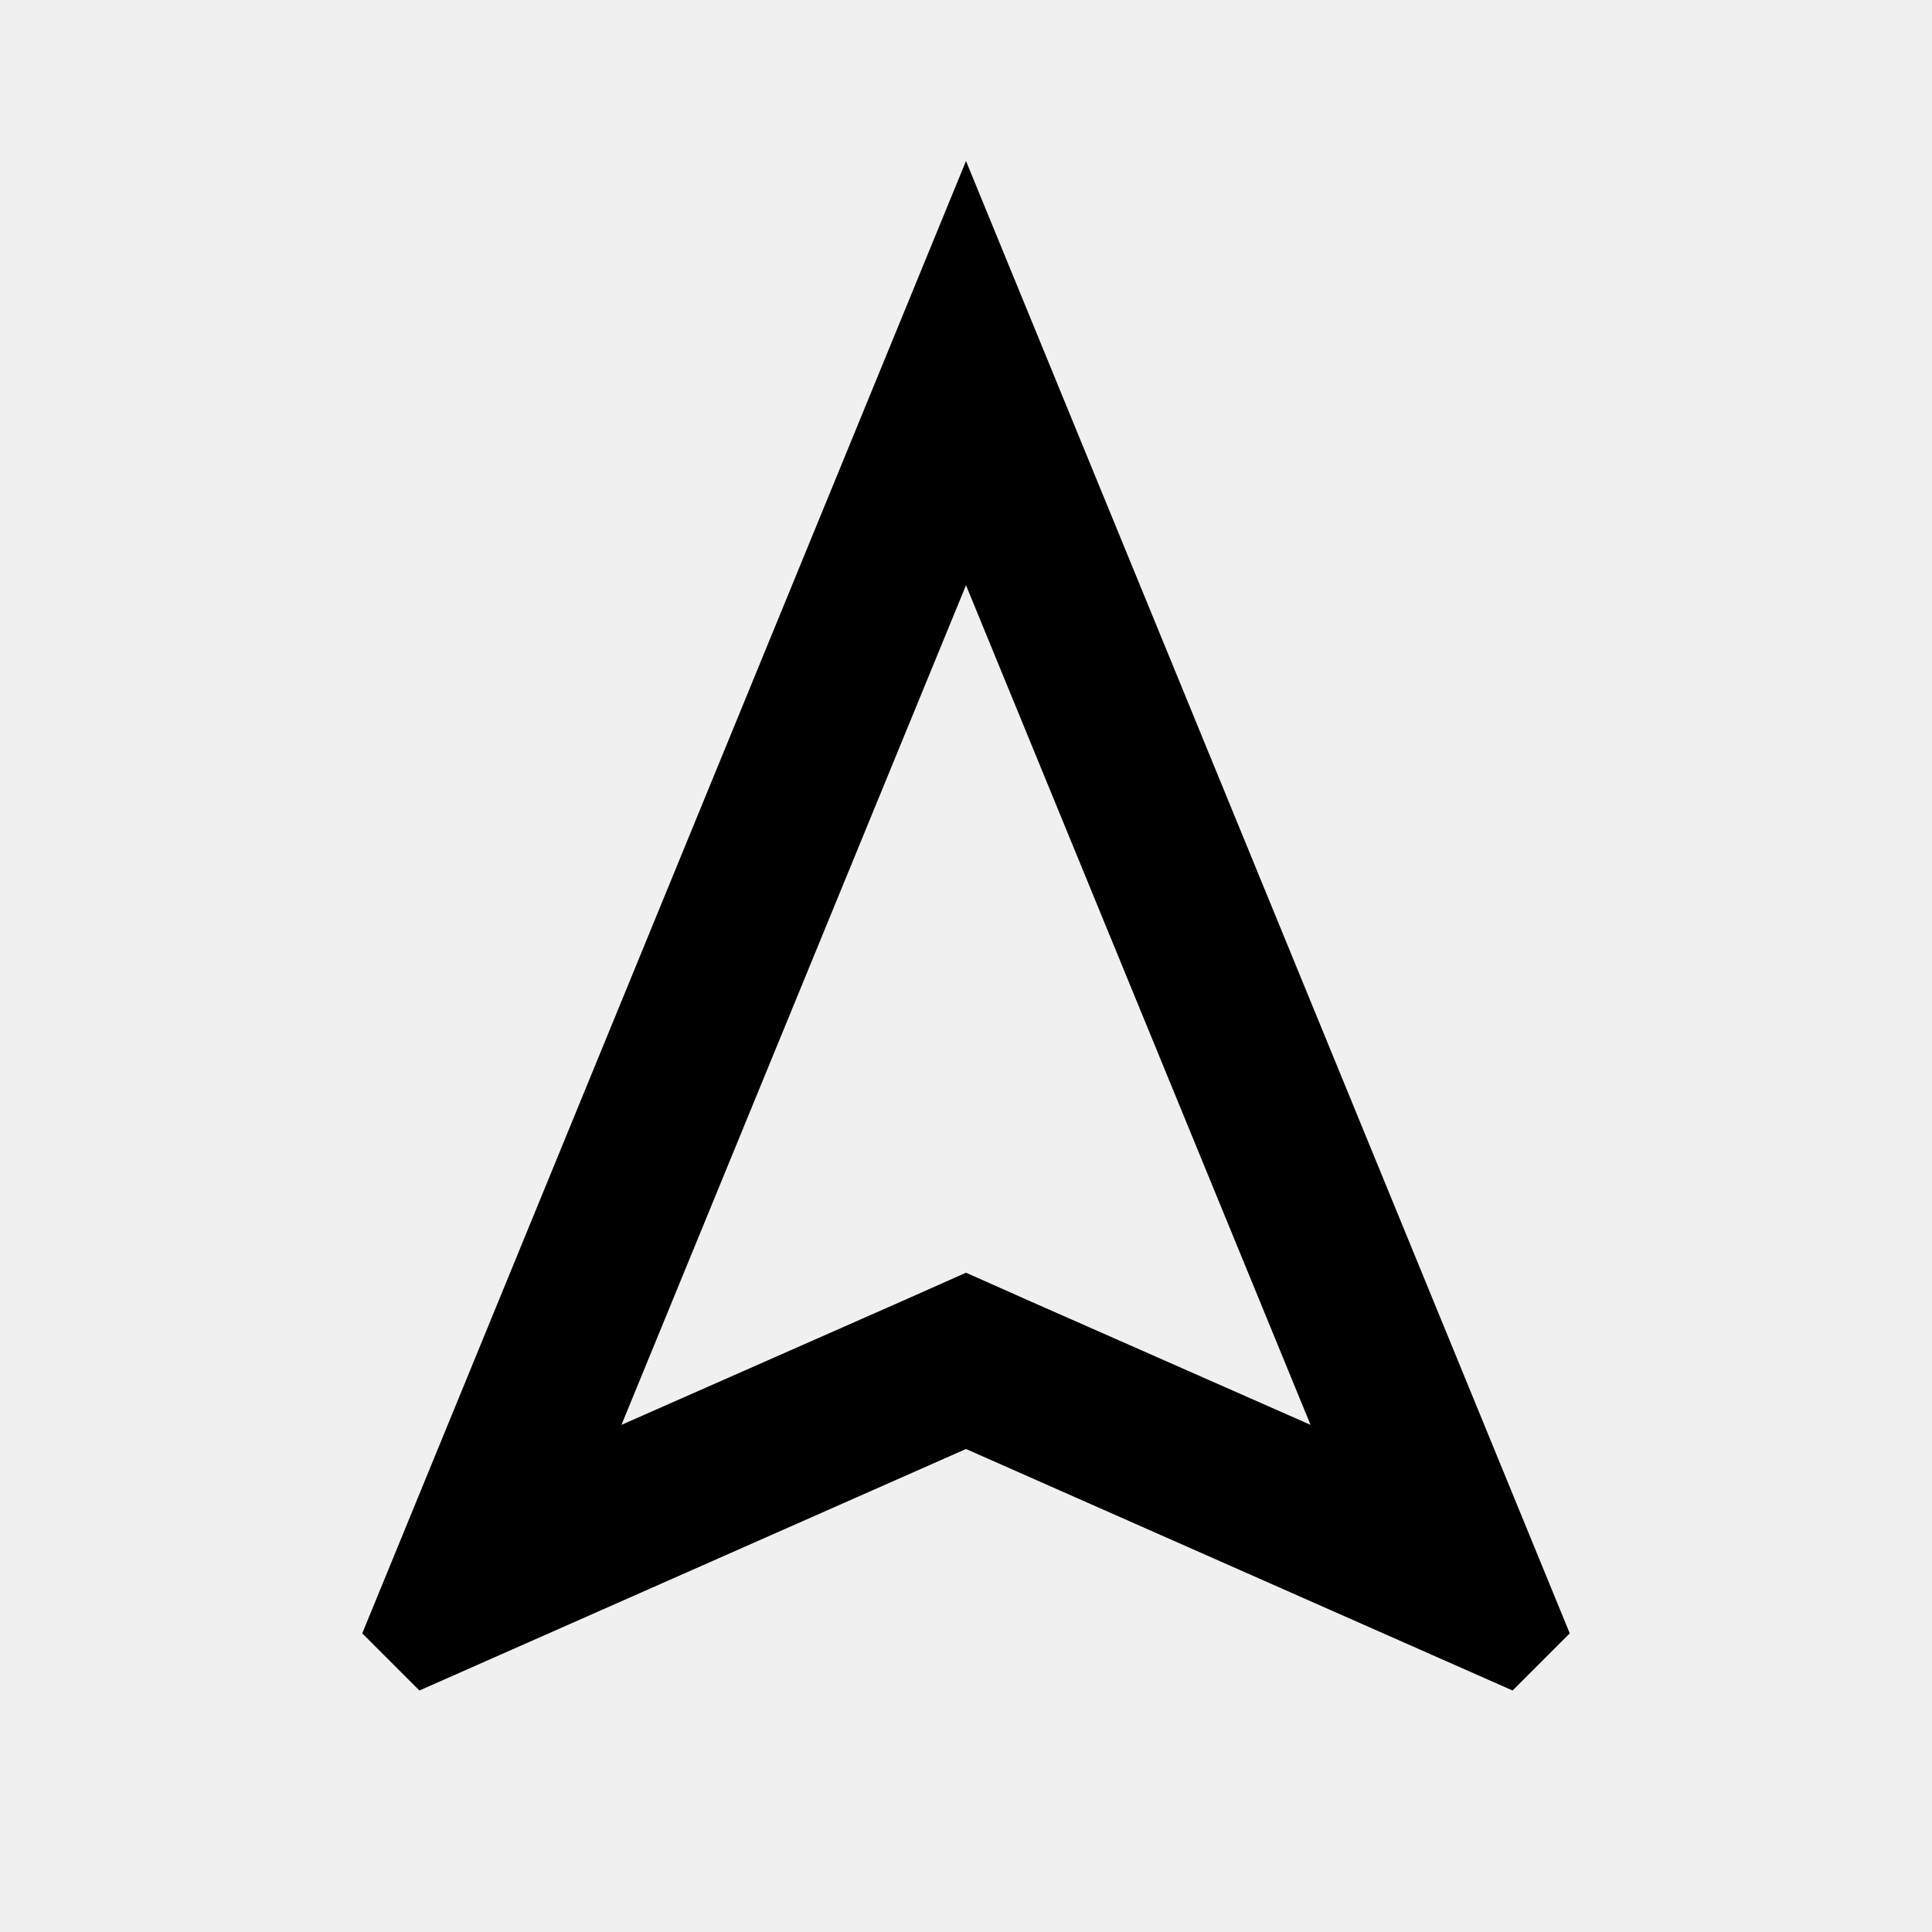
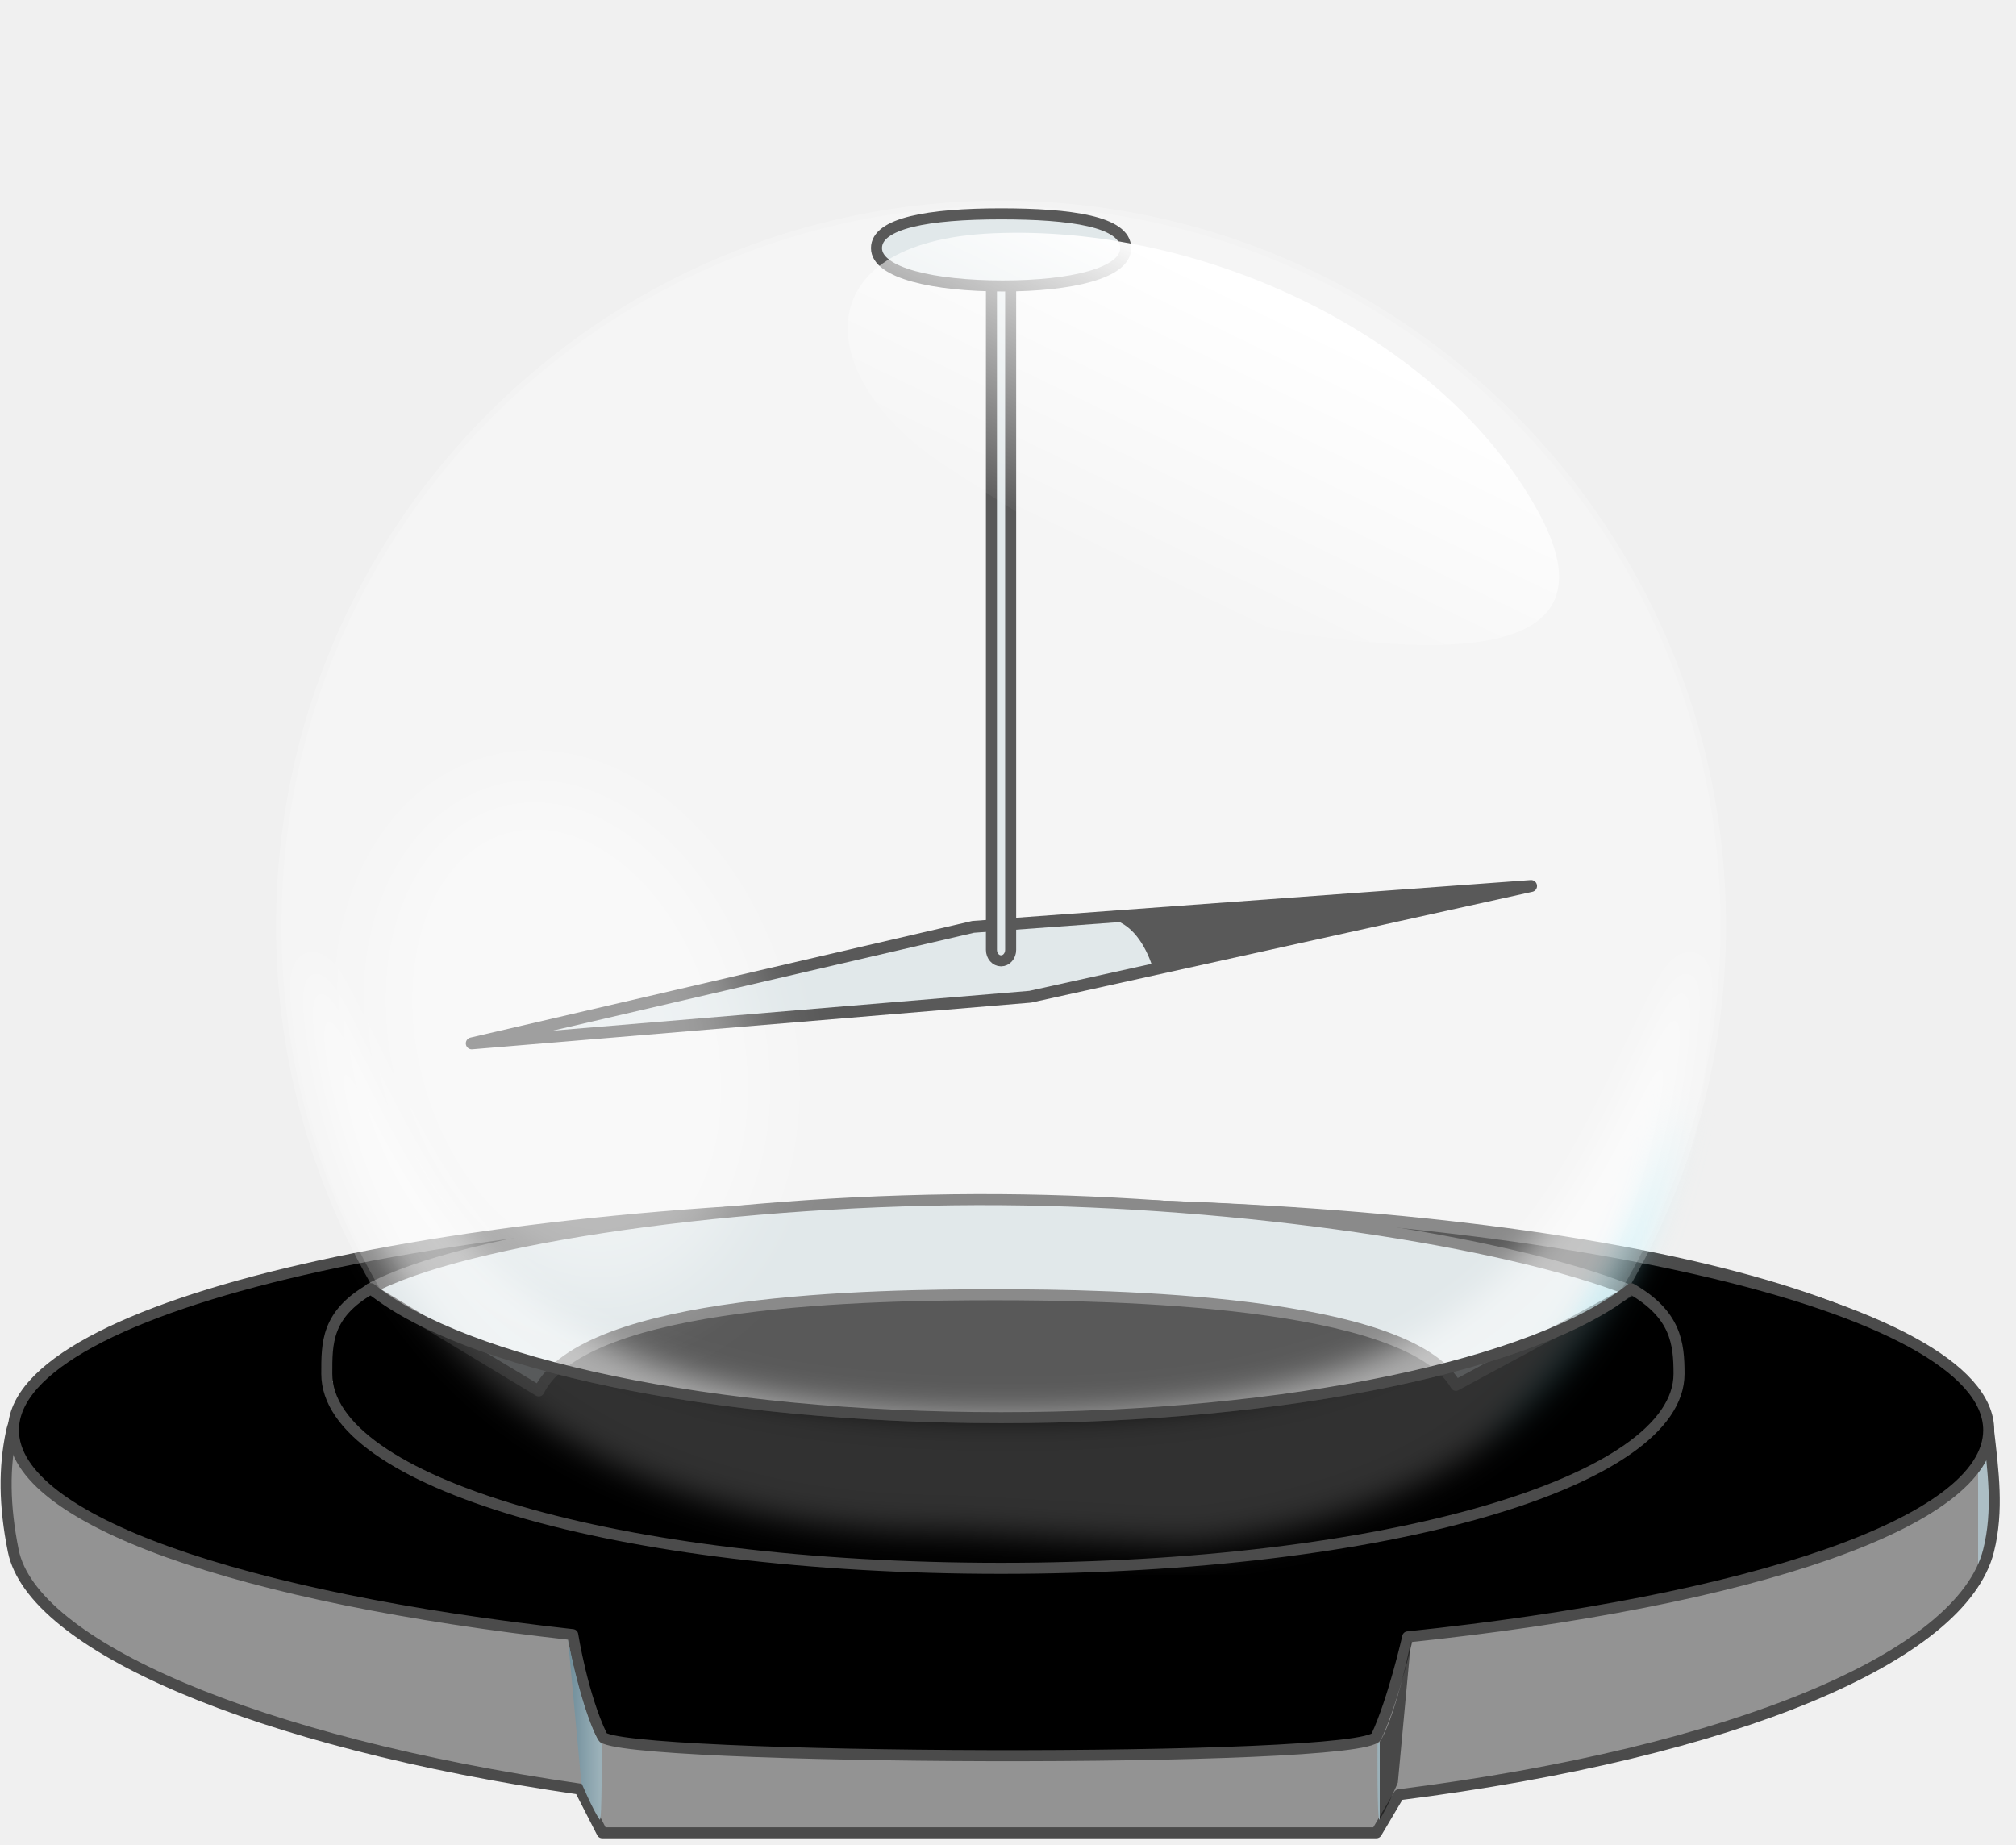
- <svg xmlns="http://www.w3.org/2000/svg" width="24" height="24" viewBox="0 0 24 24" fill="none">
-   <path d="M12 7.27L16.28 17.7L12.81 16.17L12 15.81L11.19 16.17L7.72 17.7L12 7.27ZM12 2L4.5 20.29L5.21 21L12 18L18.79 21L19.5 20.29L12 2Z" fill="black" />
+ <svg xmlns="http://www.w3.org/2000/svg" width="47" height="43" viewBox="0 0 47 43" fill="none">
+   <path d="M24.019 23.238L35.695 20.656L22.686 21.609L10.998 24.326L24.019 23.238Z" fill="#D1DBDF" stroke="black" stroke-width="0.277" stroke-linecap="round" stroke-linejoin="round" />
+   <path d="M26.955 22.589L35.697 20.657L25.955 21.369C26.521 21.52 26.825 22.144 26.955 22.589Z" fill="black" stroke="black" stroke-width="0.138" stroke-linecap="round" stroke-linejoin="round" />
+   <path d="M23.114 6.431C23.114 6.289 23.214 6.174 23.338 6.174C23.462 6.174 23.562 6.289 23.562 6.431V22.145C23.562 22.287 23.462 22.401 23.338 22.401C23.214 22.401 23.114 22.287 23.114 22.145V6.431Z" fill="#D1DBDF" stroke="black" stroke-width="0.257" stroke-linecap="round" stroke-linejoin="round" />
+   <path d="M23.337 4.986C24.941 4.986 26.244 5.159 26.244 5.785C26.244 6.368 24.984 6.667 23.38 6.667C21.776 6.667 20.434 6.368 20.434 5.785C20.434 5.202 21.637 4.986 23.337 4.986Z" fill="#D1DBDF" stroke="black" stroke-width="0.257" stroke-linecap="round" stroke-linejoin="round" />
+   <path d="M23.337 28.058C10.626 28.058 0.866 30.531 0.266 33.39C0.093 34.212 0.096 35.094 0.309 36.154C0.751 38.353 5.926 40.613 13.517 41.711L14.038 42.73H32.09L32.615 41.843C40.453 40.85 45.735 38.628 46.36 36.154C46.596 35.22 46.467 34.283 46.36 33.347C45.566 30.12 36.047 28.058 23.337 28.058Z" fill="url(#paint0_linear_655_2052)" stroke="#4B4B4B" stroke-width="0.257" stroke-linecap="round" stroke-linejoin="round" />
+   <path d="M23.336 28.05C10.626 28.05 0.313 30.422 0.313 33.343C0.313 35.442 5.637 37.255 13.352 38.11C13.352 38.11 13.582 39.557 14.038 40.484C14.31 41.038 31.791 41.124 32.089 40.484C32.489 39.625 32.819 38.162 32.819 38.162C40.802 37.331 46.364 35.487 46.364 33.343C46.364 30.422 36.047 28.05 23.336 28.05Z" fill="url(#paint1_linear_655_2052)" stroke="#4B4B4B" stroke-width="0.257" stroke-linecap="round" stroke-linejoin="round" />
+   <path d="M8.621 30.05C10.783 28.87 17.28 27.926 23.338 27.969C28.891 28.009 35.077 28.916 38.026 30.094L33.942 32.298C32.801 30.303 25.918 30.186 23.209 30.186C20.387 30.186 13.637 30.275 12.562 32.428L8.621 30.05Z" fill="#D1DBDF" stroke="#4B4B4B" stroke-width="0.257" stroke-linecap="round" stroke-linejoin="round" />
+   <path opacity="0.35" d="M23.338 4.808C14.08 4.808 6.565 12.322 6.565 21.58C6.565 24.779 7.463 27.769 9.019 30.313C11.42 31.922 16.926 33.052 23.338 33.052C29.744 33.052 35.248 31.923 37.652 30.317C39.21 27.772 40.11 24.781 40.11 21.58C40.11 12.322 32.596 4.808 23.338 4.808Z" fill="url(#paint2_radial_655_2052)" stroke="white" stroke-opacity="0.64" stroke-width="0.257" stroke-linecap="round" stroke-linejoin="round" />
+   <g opacity="0.5" filter="url(#filter0_f_655_2052)">
+     <path d="M39.53 22.134C39.257 30.212 35.844 35.081 27.943 35.98C27.334 36.05 22.623 35.719 21.995 35.719C13.223 35.719 7.442 30.834 7.148 22.134C10.346 27.672 10.63 32.964 23.516 32.964C36.404 32.964 36.522 27.343 39.53 22.134Z" fill="url(#paint3_radial_655_2052)" />
+   </g>
+   <path d="M23.157 5.439C28.024 5.229 33.579 7.798 35.848 11.905C37.733 15.315 33.903 15.285 30.54 14.809C27.936 14.44 25.854 13.403 21.97 10.815C18.987 8.827 18.7 5.628 23.157 5.439Z" fill="url(#paint4_linear_655_2052)" />
+   <g filter="url(#filter1_f_655_2052)">
+     <path d="M9.064 25.54C9.506 27.085 10.367 28.441 11.459 29.309C12.55 30.177 13.781 30.486 14.882 30.169C15.983 29.851 16.863 28.933 17.328 27.616C17.794 26.299 17.807 24.691 17.365 23.146C16.922 21.601 16.061 20.245 14.97 19.377C13.879 18.509 12.648 18.2 11.547 18.517C10.446 18.835 9.566 19.753 9.1 21.07C8.635 22.387 8.621 23.995 9.064 25.54V25.54Z" fill="white" fill-opacity="0.419" />
+   </g>
+   <path d="M8.65 30.045C7.603 30.644 7.619 31.32 7.619 32.03C7.619 34.534 14.328 36.564 23.338 36.564C32.348 36.564 39.144 34.534 39.144 32.03C39.144 31.32 39.074 30.644 38.027 30.045C35.861 31.795 30.102 33.052 23.338 33.052C16.575 33.052 10.816 31.795 8.65 30.045Z" fill="url(#paint5_linear_655_2052)" stroke="#4B4B4B" stroke-width="0.257" stroke-linecap="round" stroke-linejoin="round" />
+   <path fill-rule="evenodd" clip-rule="evenodd" d="M13.245 38.245L13.552 41.56C13.552 41.56 13.818 42.193 13.979 42.421C14.041 42.509 14.026 40.658 14.026 40.658C13.865 40.563 13.502 39.552 13.245 38.245Z" fill="url(#paint6_linear_655_2052)" />
+   <path fill-rule="evenodd" clip-rule="evenodd" d="M32.897 38.245L32.589 41.56C32.589 41.56 32.323 42.193 32.163 42.421C32.1 42.509 32.115 40.658 32.115 40.658C32.276 40.563 32.64 39.552 32.897 38.245Z" fill="url(#paint7_linear_655_2052)" />
+   <defs>
+     <filter id="filter0_f_655_2052" x="6.427" y="21.413" width="33.823" height="15.297" filterUnits="userSpaceOnUse" color-interpolation-filters="sRGB">
+       <feFlood flood-opacity="0" result="BackgroundImageFix" />
+       <feBlend mode="normal" in="SourceGraphic" in2="BackgroundImageFix" result="shape" />
+       <feGaussianBlur stdDeviation="0.36" result="effect1_foregroundBlur_655_2052" />
+     </filter>
+     <filter id="filter1_f_655_2052" x="6.999" y="16.654" width="12.431" height="15.379" filterUnits="userSpaceOnUse" color-interpolation-filters="sRGB">
+       <feFlood flood-opacity="0" result="BackgroundImageFix" />
+       <feBlend mode="normal" in="SourceGraphic" in2="BackgroundImageFix" result="shape" />
+       <feGaussianBlur stdDeviation="0.871" result="effect1_foregroundBlur_655_2052" />
+     </filter>
+     <linearGradient id="paint0_linear_655_2052" x1="0.014" y1="37.131" x2="46.103" y2="37.304" gradientUnits="userSpaceOnUse">
+       <stop offset="1" stop-opacity="0.39" />
+       <stop offset="1" stop-color="#ACBEC5" />
+     </linearGradient>
+     <linearGradient id="paint1_linear_655_2052" x1="39.511" y1="35.346" x2="2.158" y2="30.949" gradientUnits="userSpaceOnUse">
+       <stop offset="1" />
+       <stop offset="1" />
+     </linearGradient>
+     <radialGradient id="paint2_radial_655_2052" cx="0" cy="0" r="1" gradientUnits="userSpaceOnUse" gradientTransform="translate(23.3391 21.5787) scale(16.7717 16.7717)">
+       <stop offset="1" stop-color="white" />
+       <stop offset="1" stop-color="#58E3FF" />
+     </radialGradient>
+     <radialGradient id="paint3_radial_655_2052" cx="0" cy="0" r="1" gradientUnits="userSpaceOnUse" gradientTransform="translate(23.339 21.5787) rotate(117.243) scale(16.7717 16.4407)">
+       <stop offset="1" stop-color="white" />
+       <stop offset="1" stop-color="#6FE8FF" />
+     </radialGradient>
+     <linearGradient id="paint4_linear_655_2052" x1="30.328" y1="7.375" x2="27.182" y2="13.865" gradientUnits="userSpaceOnUse">
+       <stop stop-color="white" />
+       <stop offset="1" stop-color="white" stop-opacity="0" />
+     </linearGradient>
+     <linearGradient id="paint5_linear_655_2052" x1="39.273" y1="31.717" x2="8.129" y2="35.381" gradientUnits="userSpaceOnUse">
+       <stop offset="1" stop-opacity="0.62" />
+       <stop offset="1" stop-color="#ACBEC5" />
+     </linearGradient>
+     <linearGradient id="paint6_linear_655_2052" x1="13.245" y1="40.417" x2="13.979" y2="40.417" gradientUnits="userSpaceOnUse">
+       <stop stop-color="#6E8C99" />
+       <stop offset="1" stop-color="#9BB1B9" />
+     </linearGradient>
+     <linearGradient id="paint7_linear_655_2052" x1="32.897" y1="40.417" x2="32.162" y2="40.417" gradientUnits="userSpaceOnUse">
+       <stop offset="1" stop-opacity="0.51" />
+       <stop offset="1" stop-color="#9BB1B9" />
+     </linearGradient>
+   </defs>
</svg>
